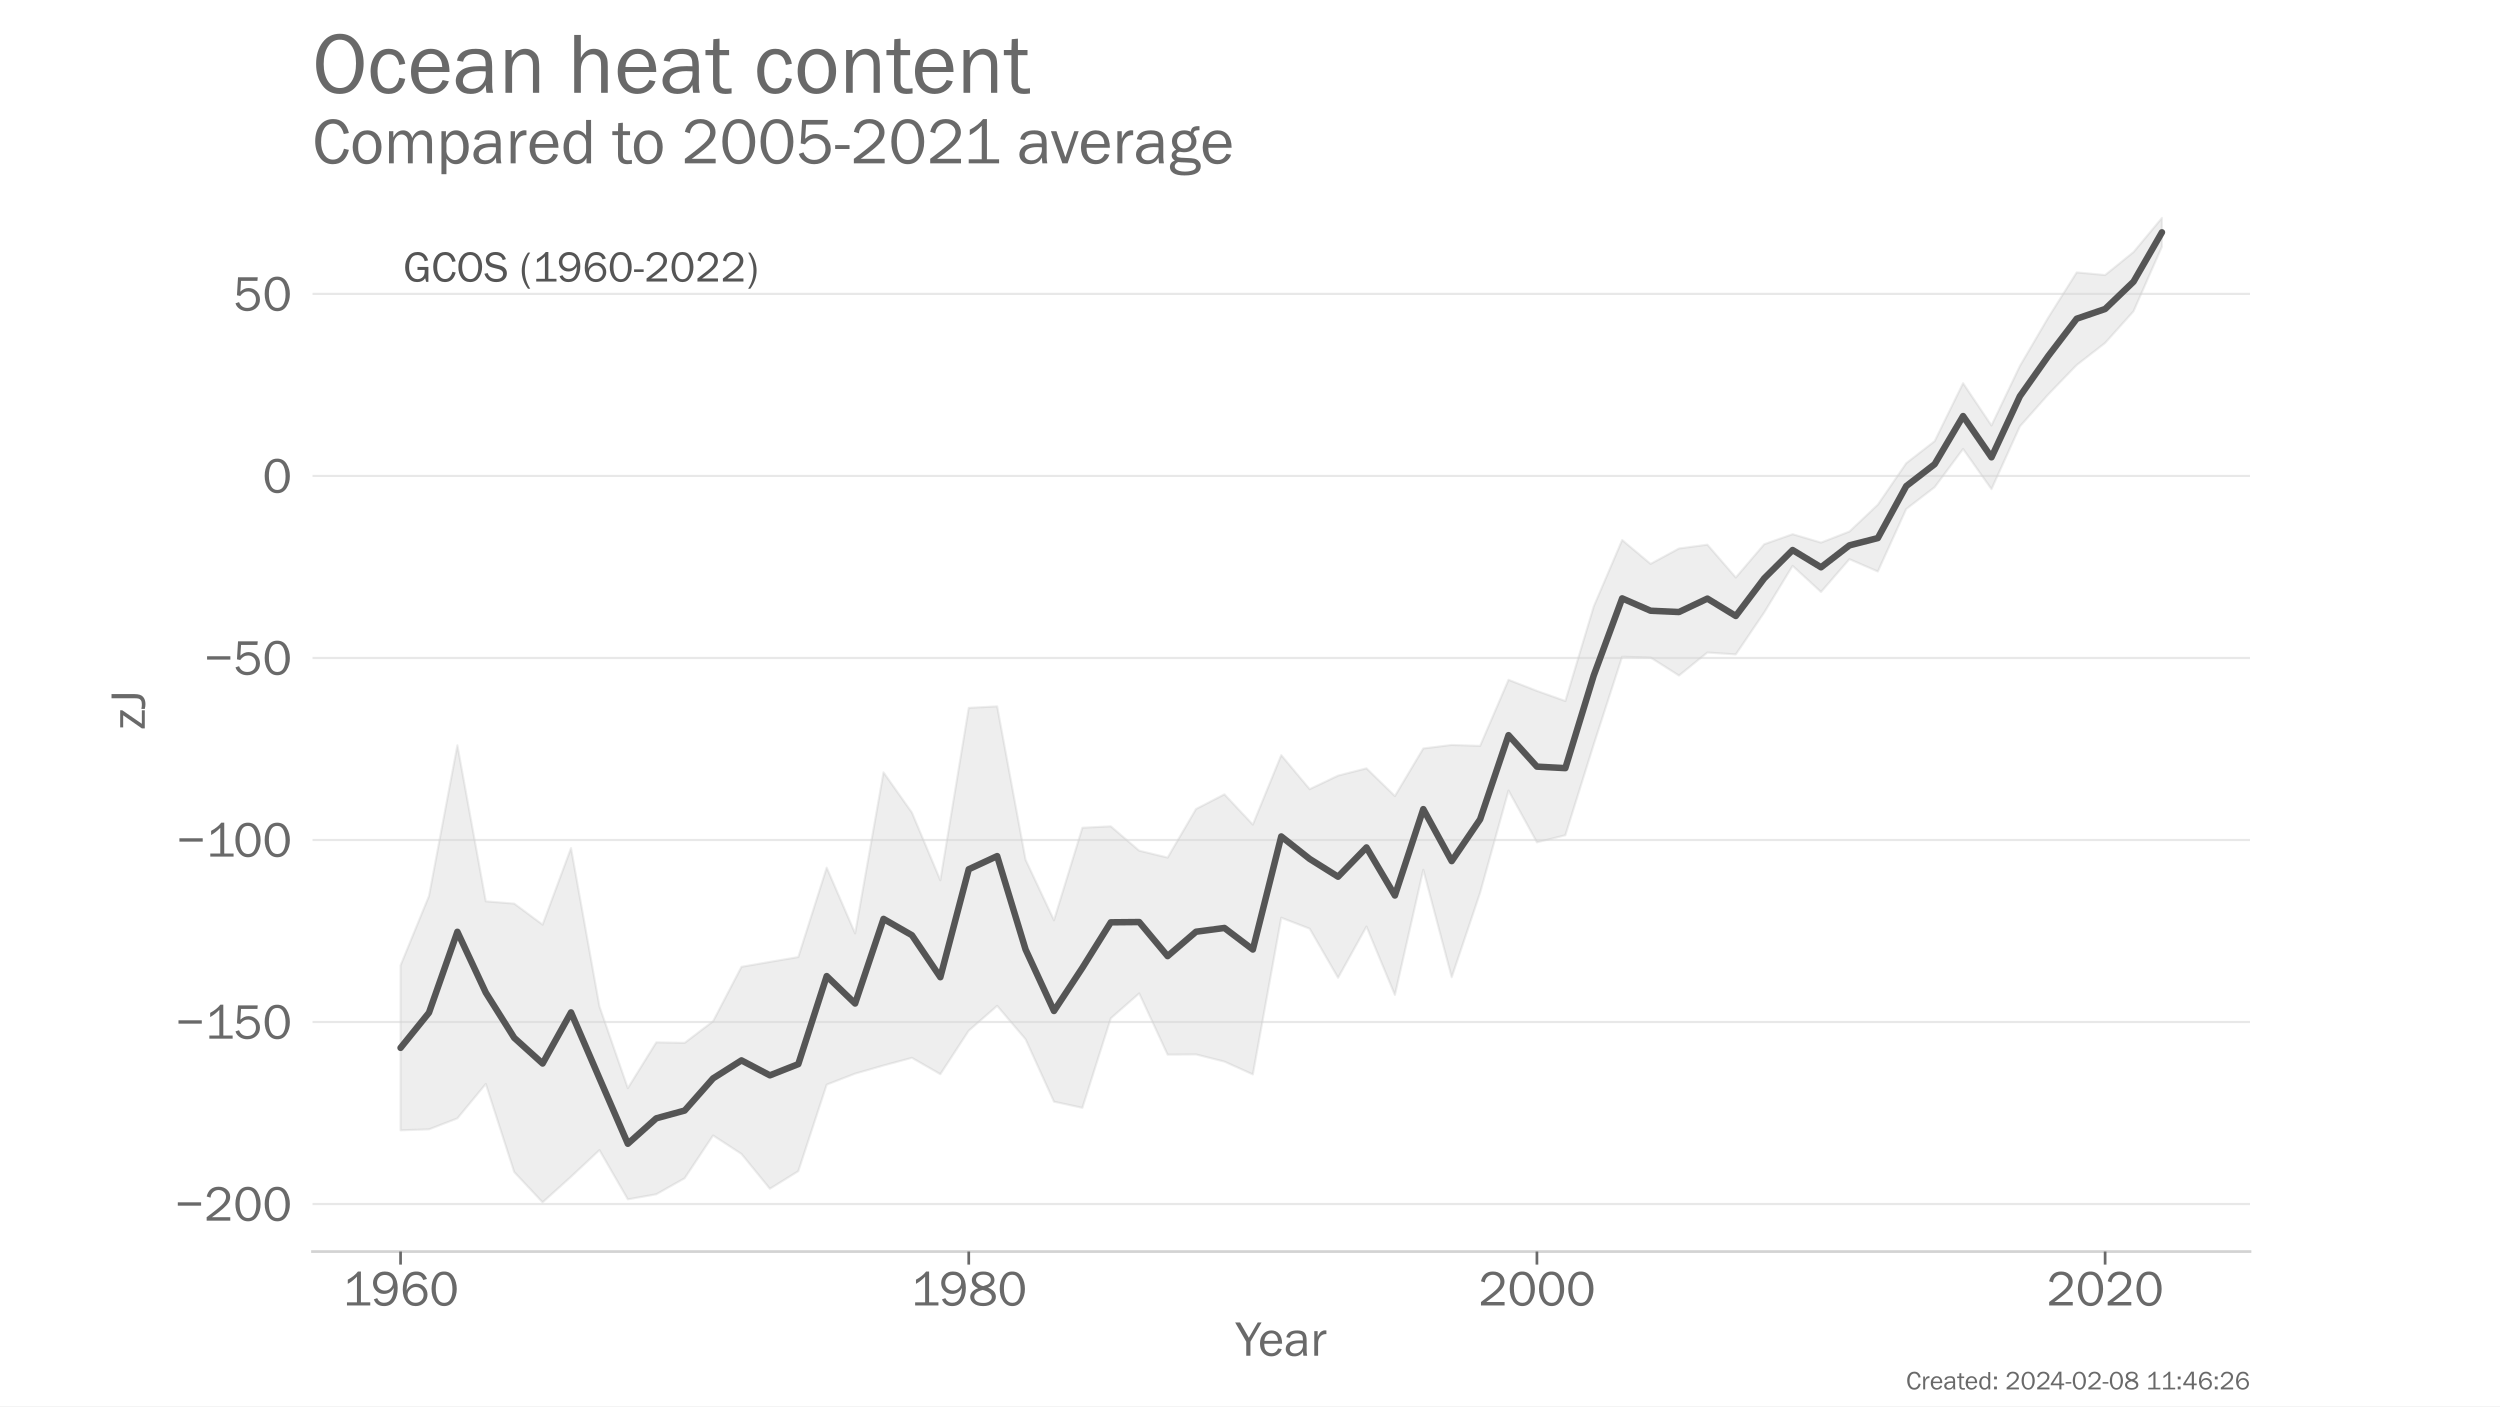
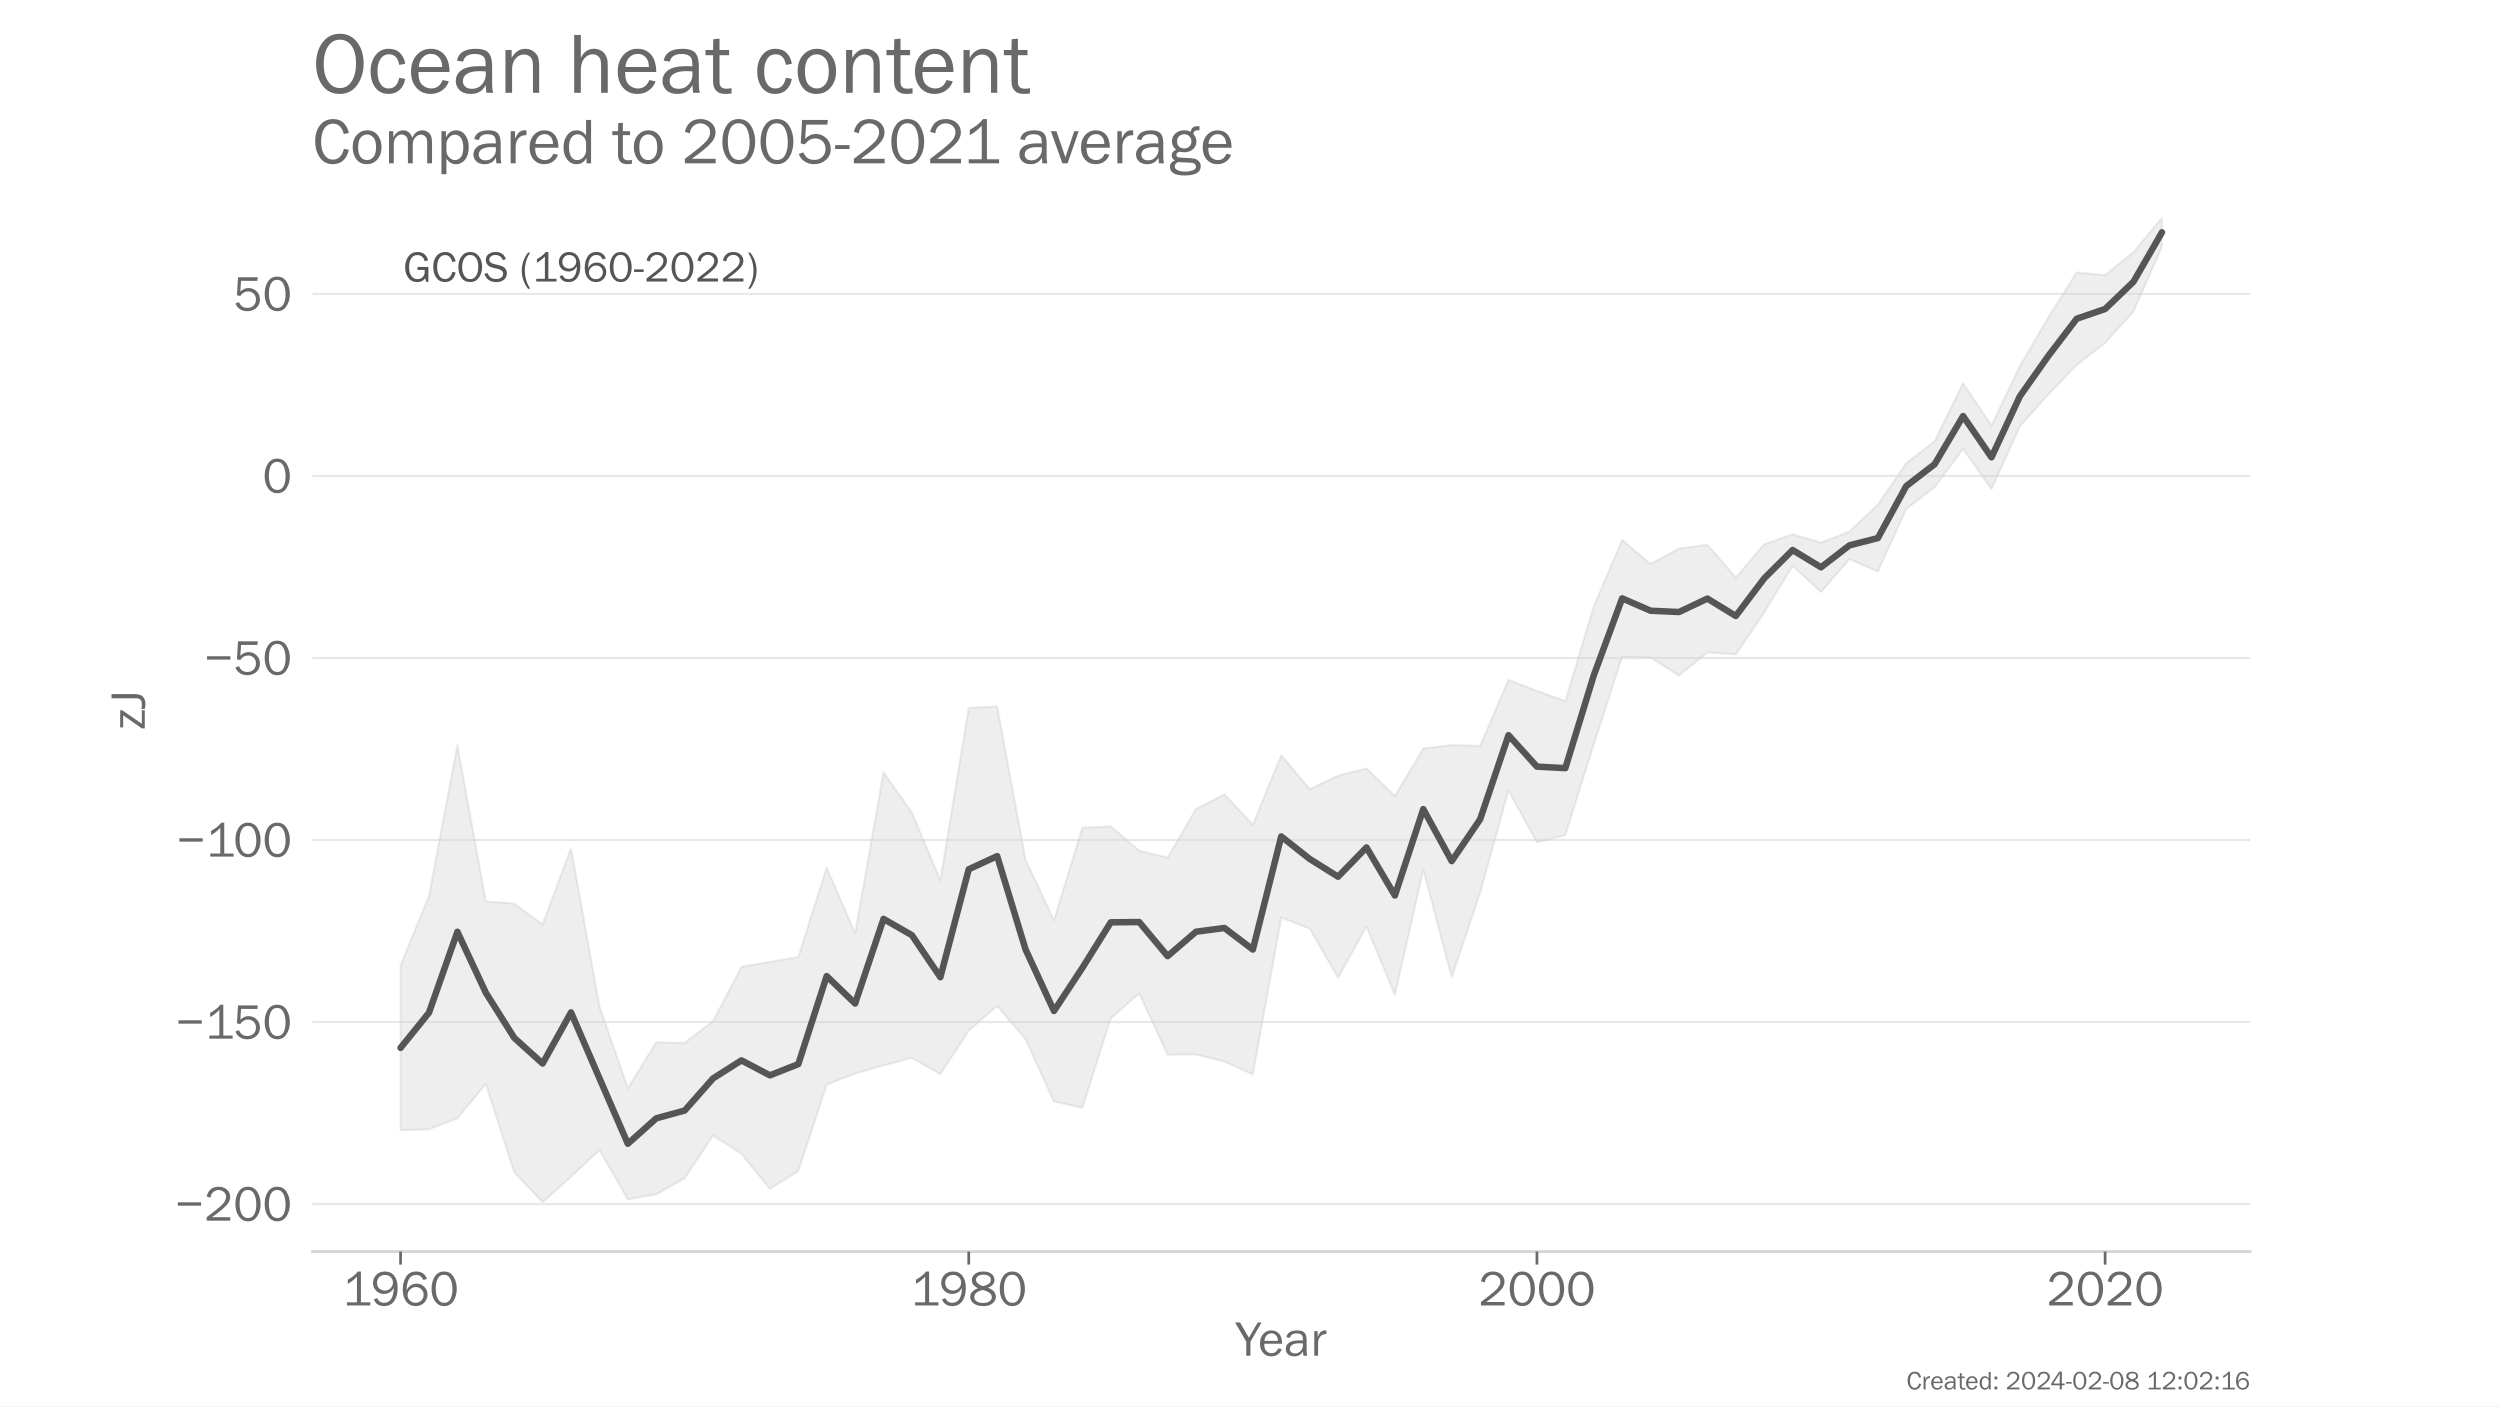
<svg xmlns="http://www.w3.org/2000/svg" xmlns:xlink="http://www.w3.org/1999/xlink" height="648pt" version="1.1" viewBox="0 0 1152 648" width="1152pt">
  <defs>
    <style type="text/css">*{stroke-linecap:butt;stroke-linejoin:round;}</style>
  </defs>
  <g id="figure_1">
    <g id="patch_1">
      <path d="M 0 648  L 1152 648  L 1152 0  L 0 0  z " style="fill:#ffffff;" />
    </g>
    <g id="axes_1">
      <g id="patch_2">
        <path d="M 144 576.72  L 1036.8 576.72  L 1036.8 77.76  L 144 77.76  z " style="fill:none;" />
      </g>
      <g id="PolyCollection_1">
        <defs>
-           <path d="M 184.582 -127.146  L 184.582 -203.164  L 197.673 -235.115  L 210.764 -304.584  L 223.855 -232.659  L 236.945 -231.616  L 250.036 -221.919  L 263.127 -257.196  L 276.218 -184.284  L 289.309 -146.578  L 302.4 -167.673  L 315.491 -167.454  L 328.582 -177.403  L 341.673 -202.486  L 354.764 -204.754  L 367.855 -206.977  L 380.945 -248.193  L 394.036 -217.892  L 407.127 -292.103  L 420.218 -273.543  L 433.309 -242.397  L 446.4 -321.809  L 459.491 -322.504  L 472.582 -251.836  L 485.673 -223.947  L 498.764 -266.567  L 511.855 -267.221  L 524.945 -255.997  L 538.036 -252.813  L 551.127 -275.206  L 564.218 -281.972  L 577.309 -268.013  L 590.4 -300.022  L 603.491 -284.353  L 616.582 -290.592  L 629.673 -293.95  L 642.764 -281.178  L 655.855 -303.105  L 668.945 -304.722  L 682.036 -304.284  L 695.127 -334.742  L 708.218 -329.631  L 721.309 -324.965  L 734.4 -368.546  L 747.491 -399.153  L 760.582 -388.157  L 773.673 -395.259  L 786.764 -397.01  L 799.855 -381.881  L 812.945 -397.214  L 826.036 -401.843  L 839.127 -397.966  L 852.218 -403.065  L 865.309 -415.454  L 878.4 -434.565  L 891.491 -444.719  L 904.582 -471.432  L 917.673 -451.942  L 930.764 -479.353  L 943.855 -501.696  L 956.945 -522.473  L 970.036 -521.259  L 983.127 -531.841  L 996.218 -547.56  L 996.218 -534.317  L 996.218 -534.317  L 983.127 -504.548  L 970.036 -489.965  L 956.945 -479.801  L 943.855 -466.254  L 930.764 -451.497  L 917.673 -422.596  L 904.582 -441.112  L 891.491 -423.505  L 878.4 -413.46  L 865.309 -384.654  L 852.218 -390.327  L 839.127 -375.213  L 826.036 -387.235  L 812.945 -365.757  L 799.855 -346.443  L 786.764 -347.32  L 773.673 -336.701  L 760.582 -344.989  L 747.491 -345.381  L 734.4 -304.984  L 721.309 -263.122  L 708.218 -259.849  L 695.127 -283.713  L 682.036 -236.615  L 668.945 -197.688  L 655.855 -247.193  L 642.764 -189.528  L 629.673 -221.04  L 616.582 -197.434  L 603.491 -220.074  L 590.4 -225.107  L 577.309 -152.91  L 564.218 -158.808  L 551.127 -162.11  L 538.036 -162.02  L 524.945 -190.244  L 511.855 -178.767  L 498.764 -137.514  L 485.673 -140.344  L 472.582 -169.114  L 459.491 -184.498  L 446.4 -173.078  L 433.309 -153.01  L 420.218 -160.557  L 407.127 -157.036  L 394.036 -153.277  L 380.945 -148.208  L 367.855 -108.326  L 354.764 -100.221  L 341.673 -116.264  L 328.582 -124.778  L 315.491 -105.064  L 302.4 -97.674  L 289.309 -95.348  L 276.218 -118.021  L 263.127 -105.763  L 250.036 -93.96  L 236.945 -107.921  L 223.855 -148.514  L 210.764 -132.662  L 197.673 -127.601  L 184.582 -127.146  z " id="m933986e7b5" style="stroke:#555555;stroke-opacity:0.1;" />
+           <path d="M 184.582 -127.146  L 184.582 -203.164  L 197.673 -235.115  L 210.764 -304.584  L 223.855 -232.659  L 236.945 -231.616  L 250.036 -221.919  L 263.127 -257.196  L 276.218 -184.284  L 289.309 -146.578  L 302.4 -167.673  L 315.491 -167.454  L 328.582 -177.403  L 341.673 -202.486  L 354.764 -204.754  L 367.855 -206.977  L 380.945 -248.193  L 394.036 -217.892  L 407.127 -292.103  L 420.218 -273.543  L 433.309 -242.397  L 446.4 -321.809  L 459.491 -322.504  L 472.582 -251.836  L 485.673 -223.947  L 498.764 -266.567  L 511.855 -267.221  L 524.945 -255.997  L 538.036 -252.813  L 551.127 -275.206  L 564.218 -281.972  L 577.309 -268.013  L 590.4 -300.022  L 603.491 -284.353  L 616.582 -290.592  L 629.673 -293.95  L 642.764 -281.178  L 655.855 -303.105  L 668.945 -304.722  L 682.036 -304.284  L 695.127 -334.742  L 708.218 -329.631  L 721.309 -324.965  L 734.4 -368.546  L 747.491 -399.153  L 760.582 -388.157  L 773.673 -395.259  L 786.764 -397.01  L 799.855 -381.881  L 812.945 -397.214  L 826.036 -401.843  L 839.127 -397.966  L 852.218 -403.065  L 865.309 -415.454  L 878.4 -434.565  L 891.491 -444.719  L 904.582 -471.432  L 917.673 -451.942  L 930.764 -479.353  L 943.855 -501.696  L 956.945 -522.473  L 970.036 -521.259  L 983.127 -531.841  L 996.218 -547.56  L 996.218 -534.317  L 996.218 -534.317  L 983.127 -504.548  L 970.036 -489.965  L 956.945 -479.801  L 943.855 -466.254  L 930.764 -451.497  L 917.673 -422.596  L 904.582 -441.112  L 891.491 -423.505  L 878.4 -413.46  L 865.309 -384.654  L 852.218 -390.327  L 839.127 -375.213  L 826.036 -387.235  L 812.945 -365.757  L 799.855 -346.443  L 786.764 -347.32  L 773.673 -336.701  L 760.582 -344.989  L 747.491 -345.381  L 734.4 -304.984  L 721.309 -263.122  L 708.218 -259.849  L 695.127 -283.713  L 682.036 -236.615  L 668.945 -197.688  L 655.855 -247.193  L 642.764 -189.528  L 629.673 -221.04  L 616.582 -197.434  L 603.491 -220.074  L 590.4 -225.107  L 577.309 -152.91  L 564.218 -158.808  L 551.127 -162.11  L 538.036 -162.02  L 524.945 -190.244  L 511.855 -178.767  L 498.764 -137.514  L 485.673 -140.344  L 472.582 -169.114  L 459.491 -184.498  L 446.4 -173.078  L 433.309 -153.01  L 420.218 -160.557  L 407.127 -157.036  L 394.036 -153.277  L 380.945 -148.208  L 367.855 -108.326  L 354.764 -100.221  L 341.673 -116.264  L 328.582 -124.778  L 315.491 -105.064  L 302.4 -97.674  L 289.309 -95.348  L 276.218 -118.021  L 263.127 -105.763  L 250.036 -93.96  L 236.945 -107.921  L 223.855 -148.514  L 210.764 -132.662  L 197.673 -127.601  L 184.582 -127.146  z " id="m8d4fe3644e" style="stroke:#555555;stroke-opacity:0.1;" />
        </defs>
-         <g clip-path="url(#pb0a793379b)">
-           <use style="fill:#555555;fill-opacity:0.1;stroke:#555555;stroke-opacity:0.1;" x="0" xlink:href="#m933986e7b5" y="648" />
+         <g clip-path="url(#p4238b052f8)">
+           <use style="fill:#555555;fill-opacity:0.1;stroke:#555555;stroke-opacity:0.1;" x="0" xlink:href="#m8d4fe3644e" y="648" />
        </g>
      </g>
      <g id="patch_3">
        <path d="M 144 576.72  L 1036.8 576.72  " style="fill:none;stroke:#d3d3d3;stroke-linecap:square;stroke-linejoin:miter;stroke-width:1.25;" />
      </g>
      <g id="matplotlib.axis_1">
        <g id="xtick_1">
          <g id="line2d_1">
            <defs>
-               <path d="M 0 0  L 0 6  " id="mb7d2922349" style="stroke:#696969;stroke-width:1.25;" />
+               <path d="M 0 0  L 0 6  " id="m3300040ac2" style="stroke:#696969;stroke-width:1.25;" />
            </defs>
            <g>
-               <use style="fill:#696969;stroke:#696969;stroke-width:1.25;" x="184.582" xlink:href="#mb7d2922349" y="576.72" />
+               <use style="fill:#696969;stroke:#696969;stroke-width:1.25;" x="184.582" xlink:href="#m3300040ac2" y="576.72" />
            </g>
          </g>
          <g id="text_1">
            <g style="fill:#696969;" transform="translate(157.7653 601.5509)scale(0.23 -0.23)">
              <defs>
                <path d="M 55.859 6.203  L 55.859 0  L 9.188 0  L 9.188 6.203  L 29.203 6.203  L 29.203 57.672  Q 20.359 48.438 10.844 43.266  L 10.844 51.656  Q 23.969 58.547 31.203 68.016  L 37.156 68.016  L 37.156 6.203  z " id="FranklinGothic-Book-49" />
                <path d="M 5.719 12.156  L 12.406 14.594  Q 16.547 5.375 26.375 5.375  Q 35.891 5.375 40.703 13.375  Q 45.516 21.391 45.656 35.109  Q 39.109 23.094 25.984 23.094  Q 16.703 23.094 10.406 29.422  Q 4.109 35.75 4.109 45.062  Q 4.109 54.547 10.719 61.281  Q 17.328 68.016 27.594 68.016  Q 40.141 68.016 46.828 59.203  Q 53.516 50.391 53.516 34.969  Q 53.516 18.75 46.438 8.719  Q 39.359 -1.312 26.266 -1.312  Q 10.984 -1.312 5.719 12.156  z M 27.828 29.781  Q 34.719 29.781 39.375 34.594  Q 44.047 39.406 44.047 45.844  Q 44.047 52.094 39.625 56.578  Q 35.203 61.078 27.984 61.078  Q 20.656 61.078 16.406 56.469  Q 12.156 51.859 12.156 45.219  Q 12.156 38.094 16.859 33.938  Q 21.578 29.781 27.828 29.781  z " id="FranklinGothic-Book-57" />
                <path d="M 53.562 53.031  L 46.047 50.984  Q 42.188 61.141 31.984 61.141  Q 13.234 61.141 12.797 30.125  Q 15.766 37.016 21.234 40.328  Q 26.703 43.656 32.812 43.656  Q 42.094 43.656 48.359 37.188  Q 54.641 30.719 54.641 21.688  Q 54.641 12.312 47.969 5.5  Q 41.312 -1.312 30.906 -1.312  Q 19.094 -1.312 12.078 7.594  Q 5.078 16.5 5.078 31.844  Q 5.078 46.828 11.688 57.422  Q 18.312 68.016 32.172 68.016  Q 48.141 68.016 53.562 53.031  z M 30.766 5.375  Q 37.844 5.375 42.359 10.031  Q 46.875 14.703 46.875 21.234  Q 46.875 27.688 42.453 32.297  Q 38.031 36.922 31.5 36.922  Q 24.75 36.922 19.719 32.078  Q 14.703 27.25 14.703 20.75  Q 14.703 14.75 19.188 10.062  Q 23.688 5.375 30.766 5.375  z " id="FranklinGothic-Book-54" />
                <path d="M 29.391 -1.312  Q 17.875 -1.312 10.984 8.672  Q 4.109 18.656 4.109 33.453  Q 4.109 48 10.641 58  Q 17.188 68.016 29.156 68.016  Q 41.656 68.016 48.125 57.562  Q 54.594 47.125 54.594 33.062  Q 54.594 19.281 47.953 8.984  Q 41.312 -1.312 29.391 -1.312  z M 29.438 5.219  Q 37.891 5.219 41.938 12.859  Q 46 20.516 46 32.078  Q 46 44.734 41.844 53.125  Q 37.703 61.531 29.047 61.531  Q 20.703 61.531 16.625 53.859  Q 12.547 46.188 12.547 33.688  Q 12.547 20.703 16.844 12.953  Q 21.141 5.219 29.438 5.219  z " id="FranklinGothic-Book-48" />
              </defs>
              <use xlink:href="#FranklinGothic-Book-49" />
              <use x="57.268" xlink:href="#FranklinGothic-Book-57" />
              <use x="115.91" xlink:href="#FranklinGothic-Book-54" />
              <use x="174.553" xlink:href="#FranklinGothic-Book-48" />
            </g>
          </g>
        </g>
        <g id="xtick_2">
          <g id="line2d_2">
            <g>
-               <use style="fill:#696969;stroke:#696969;stroke-width:1.25;" x="446.4" xlink:href="#mb7d2922349" y="576.72" />
+               <use style="fill:#696969;stroke:#696969;stroke-width:1.25;" x="446.4" xlink:href="#m3300040ac2" y="576.72" />
            </g>
          </g>
          <g id="text_2">
            <g style="fill:#696969;" transform="translate(419.5834 601.5509)scale(0.23 -0.23)">
              <defs>
                <path d="M 19.484 34.578  Q 6.844 40.094 6.844 50.594  Q 6.844 58.203 13.141 63.109  Q 19.438 68.016 29.828 68.016  Q 40.094 68.016 46.141 63.297  Q 52.203 58.594 52.203 50.984  Q 52.203 40.375 39.266 35.797  Q 49.703 30.953 52.359 26.453  Q 55.031 21.969 55.031 17.484  Q 55.031 9.469 48.219 4.078  Q 41.406 -1.312 29.734 -1.312  Q 17.281 -1.312 10.438 4.172  Q 3.609 9.672 3.609 17.234  Q 3.609 28.516 19.484 34.578  z M 29.594 38.719  Q 37.984 40.969 41.453 43.891  Q 44.922 46.828 44.922 51.219  Q 44.922 56.344 40.797 59  Q 36.672 61.672 29.938 61.672  Q 23.484 61.672 19.375 58.859  Q 15.281 56.062 15.281 51.312  Q 15.281 46.625 19.844 43.203  Q 24.422 39.797 29.594 38.719  z M 28.656 31.062  Q 11.766 27.047 11.766 16.938  Q 11.766 11.672 16.375 8.328  Q 21 4.984 29.984 4.984  Q 37.594 4.984 42.234 8.25  Q 46.875 11.531 46.875 16.609  Q 46.875 26.312 28.656 31.062  z " id="FranklinGothic-Book-56" />
              </defs>
              <use xlink:href="#FranklinGothic-Book-49" />
              <use x="57.268" xlink:href="#FranklinGothic-Book-57" />
              <use x="115.91" xlink:href="#FranklinGothic-Book-56" />
              <use x="174.553" xlink:href="#FranklinGothic-Book-48" />
            </g>
          </g>
        </g>
        <g id="xtick_3">
          <g id="line2d_3">
            <g>
-               <use style="fill:#696969;stroke:#696969;stroke-width:1.25;" x="708.218" xlink:href="#mb7d2922349" y="576.72" />
+               <use style="fill:#696969;stroke:#696969;stroke-width:1.25;" x="708.218" xlink:href="#m3300040ac2" y="576.72" />
            </g>
          </g>
          <g id="text_3">
            <g style="fill:#696969;" transform="translate(681.2435 601.5509)scale(0.23 -0.23)">
              <defs>
                <path d="M 52.484 6.938  L 52.484 0  L 5.172 0  L 5.172 6.938  Q 33.203 27.938 38.594 34.594  Q 44 41.266 44 47.797  Q 44 53.906 39.453 57.656  Q 34.906 61.422 29 61.422  Q 22.906 61.422 18.219 57.297  Q 13.531 53.172 12.938 46.094  L 5.172 48.438  Q 10.062 68.016 29.109 68.016  Q 39.406 68.016 45.844 62.156  Q 52.297 56.297 52.297 47.859  Q 52.297 42.047 49.234 36.672  Q 46.188 31.297 37.688 23.828  Q 29.203 16.359 15.719 6.938  z " id="FranklinGothic-Book-50" />
              </defs>
              <use xlink:href="#FranklinGothic-Book-50" />
              <use x="58.643" xlink:href="#FranklinGothic-Book-48" />
              <use x="117.285" xlink:href="#FranklinGothic-Book-48" />
              <use x="175.928" xlink:href="#FranklinGothic-Book-48" />
            </g>
          </g>
        </g>
        <g id="xtick_4">
          <g id="line2d_4">
            <g>
-               <use style="fill:#696969;stroke:#696969;stroke-width:1.25;" x="970.036" xlink:href="#mb7d2922349" y="576.72" />
+               <use style="fill:#696969;stroke:#696969;stroke-width:1.25;" x="970.036" xlink:href="#m3300040ac2" y="576.72" />
            </g>
          </g>
          <g id="text_4">
            <g style="fill:#696969;" transform="translate(943.0617 601.5509)scale(0.23 -0.23)">
              <use xlink:href="#FranklinGothic-Book-50" />
              <use x="58.643" xlink:href="#FranklinGothic-Book-48" />
              <use x="117.285" xlink:href="#FranklinGothic-Book-50" />
              <use x="175.928" xlink:href="#FranklinGothic-Book-48" />
            </g>
          </g>
        </g>
        <g id="text_5">
          <g style="fill:#696969;" transform="translate(569.3658 624.7128)scale(0.23 -0.23)">
            <defs>
              <path d="M 52 66.656  L 29.688 28.031  L 29.688 0  L 21.344 0  L 21.344 28.031  L -0.984 66.656  L 8.844 66.656  L 26.562 35.984  L 44.391 66.656  z " id="FranklinGothic-Book-89" />
              <path d="M 40.234 14.703  L 47.359 13.234  Q 45.406 6.938 39.734 2.812  Q 34.078 -1.312 26.422 -1.312  Q 16.312 -1.312 10.062 5.781  Q 3.812 12.891 3.812 24.422  Q 3.812 36.188 10.297 43.438  Q 16.797 50.688 26.609 50.688  Q 36.281 50.688 42.156 44  Q 48.047 37.312 48.188 23.969  L 12.359 23.969  Q 12.359 12.797 17.047 8.891  Q 21.734 4.984 26.953 4.984  Q 36.375 4.984 40.234 14.703  z M 39.797 29.688  Q 39.703 33.844 38.422 37.062  Q 37.156 40.281 34.125 42.547  Q 31.109 44.828 26.859 44.828  Q 21.141 44.828 17.156 40.719  Q 13.188 36.625 12.703 29.688  z " id="FranklinGothic-Book-101" />
              <path d="M 46.297 0  L 38.672 0  Q 38.234 2.344 37.797 8.891  Q 32.719 -1.312 20.516 -1.312  Q 12.203 -1.312 7.766 3.078  Q 3.328 7.469 3.328 13.625  Q 3.328 21.094 9.672 25.906  Q 16.016 30.719 31.25 30.719  Q 33.297 30.719 37.797 30.516  Q 37.797 36.375 36.891 38.984  Q 35.984 41.609 33.047 43.172  Q 30.125 44.734 25.344 44.734  Q 13.672 44.734 11.766 35.844  L 4.688 37.062  Q 7.281 50.688 26.469 50.688  Q 36.672 50.688 40.938 46.172  Q 45.219 41.656 45.219 30.516  L 45.219 9.578  Q 45.219 4.344 46.297 0  z M 37.797 24.656  Q 33.109 24.953 30.672 24.953  Q 21.578 24.953 16.547 21.969  Q 11.531 19 11.531 13.281  Q 11.531 9.672 14.234 7.125  Q 16.938 4.594 22.078 4.594  Q 29 4.594 33.469 9.625  Q 37.938 14.656 37.938 21.438  Q 37.938 22.797 37.797 24.656  z " id="FranklinGothic-Book-97" />
              <path d="M 15.328 0  L 7.672 0  L 7.672 49.312  L 14.406 49.312  L 14.406 37.797  Q 17.969 45.953 21.547 48.359  Q 25.141 50.781 28.906 50.781  Q 30.078 50.781 31.938 50.594  L 31.938 43.266  L 30.375 43.266  Q 24.031 43.266 19.828 38.531  Q 15.625 33.797 15.328 26.078  z " id="FranklinGothic-Book-114" />
            </defs>
            <use xlink:href="#FranklinGothic-Book-89" />
            <use x="45.025" xlink:href="#FranklinGothic-Book-101" />
            <use x="97.076" xlink:href="#FranklinGothic-Book-97" />
            <use x="149.957" xlink:href="#FranklinGothic-Book-114" />
          </g>
        </g>
      </g>
      <g id="matplotlib.axis_2">
        <g id="ytick_1">
          <g id="line2d_5">
-             <path clip-path="url(#pb0a793379b)" d="M 144 554.818  L 1036.8 554.818  " style="fill:none;stroke:#d3d3d3;stroke-linecap:round;stroke-opacity:0.5;" />
+             <path clip-path="url(#p4238b052f8)" d="M 144 554.818  L 1036.8 554.818  " style="fill:none;stroke:#d3d3d3;stroke-linecap:round;stroke-opacity:0.5;" />
          </g>
          <g id="text_6">
            <g style="fill:#696969;" transform="translate(80.55062 562.4836)scale(0.23 -0.23)">
              <defs>
                <path d="M 6 36.766  L 52.688 36.766  L 52.688 30.031  L 6 30.031  z " id="FranklinGothic-Book-8722" />
              </defs>
              <use xlink:href="#FranklinGothic-Book-8722" />
              <use x="58.643" xlink:href="#FranklinGothic-Book-50" />
              <use x="117.285" xlink:href="#FranklinGothic-Book-48" />
              <use x="175.928" xlink:href="#FranklinGothic-Book-48" />
            </g>
          </g>
        </g>
        <g id="ytick_2">
          <g id="line2d_6">
-             <path clip-path="url(#pb0a793379b)" d="M 144 470.942  L 1036.8 470.942  " style="fill:none;stroke:#d3d3d3;stroke-linecap:round;stroke-opacity:0.5;" />
+             <path clip-path="url(#p4238b052f8)" d="M 144 470.942  L 1036.8 470.942  " style="fill:none;stroke:#d3d3d3;stroke-linecap:round;stroke-opacity:0.5;" />
          </g>
          <g id="text_7">
            <g style="fill:#696969;" transform="translate(80.86687 478.6073)scale(0.23 -0.23)">
              <defs>
                <path d="M 48.875 66.656  L 48.188 59.469  L 15.438 59.469  L 14.016 37.844  Q 21.438 45.125 30.328 45.125  Q 39.703 45.125 46.516 38.625  Q 53.328 32.125 53.328 22.016  Q 53.328 11.766 45.922 5.219  Q 38.531 -1.312 27.828 -1.312  Q 19.438 -1.312 12.891 3.078  Q 6.344 7.469 4.297 14.453  L 11.422 16.891  Q 15.828 5.281 27.938 5.281  Q 35.891 5.281 40.578 9.984  Q 45.266 14.703 45.266 22.016  Q 45.266 29.688 40.625 33.984  Q 35.984 38.281 29.5 38.281  Q 20.016 38.281 13.812 29.203  L 7.234 30.609  L 9.375 66.656  z " id="FranklinGothic-Book-53" />
              </defs>
              <use xlink:href="#FranklinGothic-Book-8722" />
              <use x="58.643" xlink:href="#FranklinGothic-Book-49" />
              <use x="115.91" xlink:href="#FranklinGothic-Book-53" />
              <use x="174.553" xlink:href="#FranklinGothic-Book-48" />
            </g>
          </g>
        </g>
        <g id="ytick_3">
          <g id="line2d_7">
-             <path clip-path="url(#pb0a793379b)" d="M 144 387.066  L 1036.8 387.066  " style="fill:none;stroke:#d3d3d3;stroke-linecap:round;stroke-opacity:0.5;" />
+             <path clip-path="url(#p4238b052f8)" d="M 144 387.066  L 1036.8 387.066  " style="fill:none;stroke:#d3d3d3;stroke-linecap:round;stroke-opacity:0.5;" />
          </g>
          <g id="text_8">
            <g style="fill:#696969;" transform="translate(81.29812 394.731)scale(0.23 -0.23)">
              <use xlink:href="#FranklinGothic-Book-8722" />
              <use x="58.643" xlink:href="#FranklinGothic-Book-49" />
              <use x="114.035" xlink:href="#FranklinGothic-Book-48" />
              <use x="172.678" xlink:href="#FranklinGothic-Book-48" />
            </g>
          </g>
        </g>
        <g id="ytick_4">
          <g id="line2d_8">
-             <path clip-path="url(#pb0a793379b)" d="M 144 303.189  L 1036.8 303.189  " style="fill:none;stroke:#d3d3d3;stroke-linecap:round;stroke-opacity:0.5;" />
+             <path clip-path="url(#p4238b052f8)" d="M 144 303.189  L 1036.8 303.189  " style="fill:none;stroke:#d3d3d3;stroke-linecap:round;stroke-opacity:0.5;" />
          </g>
          <g id="text_9">
            <g style="fill:#696969;" transform="translate(94.03797 310.8547)scale(0.23 -0.23)">
              <use xlink:href="#FranklinGothic-Book-8722" />
              <use x="58.643" xlink:href="#FranklinGothic-Book-53" />
              <use x="117.285" xlink:href="#FranklinGothic-Book-48" />
            </g>
          </g>
        </g>
        <g id="ytick_5">
          <g id="line2d_9">
-             <path clip-path="url(#pb0a793379b)" d="M 144 219.313  L 1036.8 219.313  " style="fill:none;stroke:#d3d3d3;stroke-linecap:round;stroke-opacity:0.5;" />
+             <path clip-path="url(#p4238b052f8)" d="M 144 219.313  L 1036.8 219.313  " style="fill:none;stroke:#d3d3d3;stroke-linecap:round;stroke-opacity:0.5;" />
          </g>
          <g id="text_10">
            <g style="fill:#696969;" transform="translate(121.0127 226.9783)scale(0.23 -0.23)">
              <use xlink:href="#FranklinGothic-Book-48" />
            </g>
          </g>
        </g>
        <g id="ytick_6">
          <g id="line2d_10">
-             <path clip-path="url(#pb0a793379b)" d="M 144 135.437  L 1036.8 135.437  " style="fill:none;stroke:#d3d3d3;stroke-linecap:round;stroke-opacity:0.5;" />
+             <path clip-path="url(#p4238b052f8)" d="M 144 135.437  L 1036.8 135.437  " style="fill:none;stroke:#d3d3d3;stroke-linecap:round;stroke-opacity:0.5;" />
          </g>
          <g id="text_11">
            <g style="fill:#696969;" transform="translate(107.5253 143.102)scale(0.23 -0.23)">
              <use xlink:href="#FranklinGothic-Book-53" />
              <use x="58.643" xlink:href="#FranklinGothic-Book-48" />
            </g>
          </g>
        </g>
        <g id="text_12">
          <g style="fill:#696969;" transform="translate(66.71969 336.4041)rotate(-90)scale(0.23 -0.23)">
            <defs>
              <path d="M 39.656 5.906  L 39.656 0  L 3.328 0  L 3.328 5.906  L 29.547 43.312  L 5.328 43.312  L 5.328 49.312  L 39.656 49.312  L 39.656 45.172  L 12.5 5.906  z " id="FranklinGothic-Book-122" />
              <path d="M 29.688 66.656  L 29.688 20.359  Q 29.688 8.25 24.219 3.469  Q 18.75 -1.312 9.719 -1.312  Q 4.891 -1.312 0 0  L 0 6.844  Q 4.781 5.859 8.688 5.859  Q 14.266 5.859 16.891 7.516  Q 19.531 9.188 20.438 11.812  Q 21.344 14.453 21.344 20.359  L 21.344 66.656  z " id="FranklinGothic-Book-74" />
            </defs>
            <use xlink:href="#FranklinGothic-Book-122" />
            <use x="42.334" xlink:href="#FranklinGothic-Book-74" />
          </g>
        </g>
      </g>
      <g id="text_13">
        <g style="fill:#696969;" transform="translate(144 75.2652)scale(0.3 -0.3)">
          <defs>
            <path d="M 48.297 22.406  L 55.906 20.703  Q 50.438 -1.312 31.203 -1.312  Q 18.562 -1.312 11.359 8.891  Q 4.156 19.094 4.156 33.984  Q 4.156 49.359 11.672 58.688  Q 19.188 68.016 31.844 68.016  Q 50.594 68.016 55.906 46.578  L 48.047 45.016  Q 43.75 60.938 31.781 60.938  Q 22.953 60.938 18.094 53.531  Q 13.234 46.141 13.234 32.766  Q 13.234 20.516 18.203 13.109  Q 23.188 5.719 31.391 5.719  Q 44.141 5.719 48.297 22.406  z " id="FranklinGothic-Book-67" />
            <path d="M 25.344 -1.312  Q 15.188 -1.312 9.5 6.203  Q 3.812 13.719 3.812 24.859  Q 3.812 36.625 10.203 43.656  Q 16.609 50.688 26.125 50.688  Q 36.328 50.688 42.203 43.281  Q 48.094 35.891 48.094 24.812  Q 48.094 13.281 41.75 5.984  Q 35.406 -1.312 25.344 -1.312  z M 25.922 4.984  Q 31.781 4.984 35.734 9.812  Q 39.703 14.656 39.703 24.859  Q 39.703 35.109 35.547 39.719  Q 31.391 44.344 25.828 44.344  Q 20.125 44.344 16.156 39.672  Q 12.203 35.016 12.203 24.906  Q 12.203 14.203 16.156 9.594  Q 20.125 4.984 25.922 4.984  z " id="FranklinGothic-Book-111" />
            <path d="M 73.734 0  L 66.266 0  L 66.266 30.672  Q 66.266 35.406 65.594 37.766  Q 64.938 40.141 62.391 42.109  Q 59.859 44.094 56.688 44.094  Q 52.297 44.094 48.219 40.062  Q 44.141 36.031 44.141 27.781  L 44.141 0  L 36.719 0  L 36.719 32.469  Q 36.719 38.969 33.609 41.656  Q 30.516 44.344 27.094 44.344  Q 22.219 44.344 18.594 40.141  Q 14.984 35.938 14.984 29.5  L 14.984 0  L 7.672 0  L 7.672 49.312  L 14.266 49.312  L 14.266 39.844  Q 19.781 50.688 29.438 50.688  Q 34.766 50.688 38.469 47.219  Q 42.188 43.75 43.266 38.875  Q 48.344 50.688 58.844 50.688  Q 63.875 50.688 67.656 47.797  Q 71.438 44.922 72.578 41.188  Q 73.734 37.453 73.734 30.672  z " id="FranklinGothic-Book-109" />
            <path d="M 15.328 -16.656  L 7.672 -16.656  L 7.672 49.312  L 14.547 49.312  L 14.547 39.75  Q 19.781 50.688 30.125 50.688  Q 38.875 50.688 44.234 43.375  Q 49.609 36.078 49.609 24.906  Q 49.609 12.844 44.094 5.766  Q 38.578 -1.312 29.938 -1.312  Q 20.656 -1.312 15.328 7.516  z M 15.328 31.781  L 15.328 17.922  Q 16.062 12.312 20.062 8.641  Q 24.078 4.984 28.422 4.984  Q 33.453 4.984 37.328 9.375  Q 41.219 13.766 41.219 24.562  Q 41.219 33.891 37.703 38.938  Q 34.188 44 28.375 44  Q 23.781 44 20.141 40.422  Q 16.5 36.859 15.328 31.781  z " id="FranklinGothic-Book-112" />
            <path d="M 46.188 66.656  L 46.188 0  L 39.203 0  L 39.203 8.453  Q 34.031 -1.312 23.641 -1.312  Q 14.984 -1.312 9.422 5.938  Q 3.859 13.188 3.859 24.266  Q 3.859 35.594 9.375 43.141  Q 14.891 50.688 24.031 50.688  Q 32.906 50.688 38.531 42.578  L 38.531 66.656  z M 38.531 30.281  Q 38.531 36.766 34.562 40.672  Q 30.609 44.578 25.344 44.578  Q 19.625 44.578 15.938 39.5  Q 12.25 34.422 12.25 25.25  Q 12.25 15.328 15.641 10.156  Q 19.047 4.984 24.953 4.984  Q 30.328 4.984 34.422 9.469  Q 38.531 13.969 38.531 20.016  z " id="FranklinGothic-Book-100" />
            <path id="FranklinGothic-Book-32" />
            <path d="M 30.031 5.281  L 30.031 -0.781  Q 25.984 -1.312 23 -1.312  Q 8.688 -1.312 8.688 13.625  L 8.688 43.312  L -0.047 43.312  L -0.047 49.312  L 8.688 49.312  L 9.031 61.719  L 16.156 62.406  L 16.156 49.312  L 27.203 49.312  L 27.203 43.312  L 16.156 43.312  L 16.156 12.359  Q 16.156 4.734 24.078 4.734  Q 26.703 4.734 30.031 5.281  z " id="FranklinGothic-Book-116" />
            <path d="M 23.531 27.984  L 23.531 22.016  L 1.469 22.016  L 1.469 27.984  z " id="FranklinGothic-Book-45" />
            <path d="M 43.797 49.312  L 26.766 0  L 18.797 0  L 1.172 49.312  L 9.672 49.312  L 23.391 9.234  L 36.969 49.312  z " id="FranklinGothic-Book-118" />
            <path d="M 47.953 57.031  L 47.953 50.922  Q 42.672 50.922 40.891 49.703  Q 39.109 48.484 38.531 45.312  Q 43.266 39.844 43.266 33.406  Q 43.266 26.656 38.109 21.828  Q 32.953 17 24.266 17  Q 22.312 17 20.906 17.281  Q 18.219 17.828 17.531 17.828  Q 16.219 17.828 14.359 16.531  Q 12.5 15.234 12.5 13.188  Q 12.5 10.25 15.188 9.375  Q 17.875 8.5 27.828 8.25  Q 36.281 8.016 40.312 7.109  Q 44.344 6.203 47.125 3.094  Q 49.906 0 49.906 -4.5  Q 49.906 -18.609 25.094 -18.609  Q 13.328 -18.609 7.938 -15.062  Q 2.547 -11.531 2.547 -5.609  Q 2.547 1.562 10.062 4.25  Q 5.219 7.422 5.219 12.203  Q 5.219 17.922 12.062 20.953  Q 5.672 26.125 5.672 33.984  Q 5.672 41.312 11.141 46  Q 16.609 50.688 24.469 50.688  Q 30.031 50.688 34.578 48.578  Q 35.297 53.422 37.953 55.266  Q 40.625 57.125 46.047 57.125  Q 46.578 57.125 47.953 57.031  z M 24.516 22.859  Q 29.391 22.859 32.469 25.859  Q 35.547 28.859 35.547 33.641  Q 35.547 38.531 32.344 41.625  Q 29.156 44.734 24.609 44.734  Q 20.266 44.734 16.891 41.828  Q 13.531 38.922 13.531 33.547  Q 13.531 28.766 16.547 25.812  Q 19.578 22.859 24.516 22.859  z M 15.328 2  Q 9.969 -0.344 9.969 -4.781  Q 9.969 -8.547 14.375 -10.625  Q 18.797 -12.703 25.641 -12.703  Q 31.984 -12.703 37.25 -10.906  Q 42.531 -9.125 42.531 -4.891  Q 42.531 -2.594 40.969 -1.125  Q 39.406 0.344 36.688 0.734  Q 33.984 1.125 27.25 1.312  Q 19.188 1.516 15.328 2  z " id="FranklinGothic-Book-103" />
          </defs>
          <use xlink:href="#FranklinGothic-Book-67" />
          <use x="57.91" xlink:href="#FranklinGothic-Book-111" />
          <use x="109.863" xlink:href="#FranklinGothic-Book-109" />
          <use x="190.385" xlink:href="#FranklinGothic-Book-112" />
          <use x="243.803" xlink:href="#FranklinGothic-Book-97" />
          <use x="296.684" xlink:href="#FranklinGothic-Book-114" />
          <use x="329.643" xlink:href="#FranklinGothic-Book-101" />
          <use x="381.693" xlink:href="#FranklinGothic-Book-100" />
          <use x="435.551" xlink:href="#FranklinGothic-Book-32" />
          <use x="460.551" xlink:href="#FranklinGothic-Book-116" />
          <use x="489.812" xlink:href="#FranklinGothic-Book-111" />
          <use x="541.766" xlink:href="#FranklinGothic-Book-32" />
          <use x="566.766" xlink:href="#FranklinGothic-Book-50" />
          <use x="625.408" xlink:href="#FranklinGothic-Book-48" />
          <use x="684.051" xlink:href="#FranklinGothic-Book-48" />
          <use x="742.693" xlink:href="#FranklinGothic-Book-53" />
          <use x="801.336" xlink:href="#FranklinGothic-Book-45" />
          <use x="826.336" xlink:href="#FranklinGothic-Book-50" />
          <use x="884.979" xlink:href="#FranklinGothic-Book-48" />
          <use x="943.621" xlink:href="#FranklinGothic-Book-50" />
          <use x="998.764" xlink:href="#FranklinGothic-Book-49" />
          <use x="1057.406" xlink:href="#FranklinGothic-Book-32" />
          <use x="1082.406" xlink:href="#FranklinGothic-Book-97" />
          <use x="1133.037" xlink:href="#FranklinGothic-Book-118" />
          <use x="1176.557" xlink:href="#FranklinGothic-Book-101" />
          <use x="1228.607" xlink:href="#FranklinGothic-Book-114" />
          <use x="1261.566" xlink:href="#FranklinGothic-Book-97" />
          <use x="1314.447" xlink:href="#FranklinGothic-Book-103" />
          <use x="1363.568" xlink:href="#FranklinGothic-Book-101" />
        </g>
      </g>
      <g id="text_14">
        <g style="fill:#696969;" transform="translate(144 42.76)scale(0.4 -0.4)">
          <defs>
            <path d="M 31.344 -1.312  Q 18.5 -1.312 11.328 8.672  Q 4.156 18.656 4.156 33.156  Q 4.156 48.297 11.672 58.156  Q 19.188 68.016 31.594 68.016  Q 43.953 68.016 51.422 58.328  Q 58.891 48.641 58.891 33.891  Q 58.891 19.734 51.641 9.203  Q 44.391 -1.312 31.344 -1.312  z M 31.547 5.469  Q 40.281 5.469 45.203 13.422  Q 50.141 21.391 50.141 33.938  Q 50.141 46.828 45.031 54  Q 39.938 61.188 31.5 61.188  Q 22.953 61.188 17.922 53.422  Q 12.891 45.656 12.891 33.109  Q 12.891 20.844 17.969 13.156  Q 23.047 5.469 31.547 5.469  z " id="FranklinGothic-Book-79" />
            <path d="M 36.812 17.281  L 43.75 16.062  Q 42.281 7.906 37.25 3.297  Q 32.234 -1.312 24.703 -1.312  Q 14.5 -1.312 9.156 6.203  Q 3.812 13.719 3.812 24.562  Q 3.812 35.797 9.453 43.234  Q 15.094 50.688 24.812 50.688  Q 32.859 50.688 37.719 45.875  Q 42.578 41.062 43.75 33.453  L 36.812 32.125  Q 34.859 44.344 25 44.344  Q 18.656 44.344 15.234 38.938  Q 11.812 33.547 11.812 24.953  Q 11.812 15.484 15.203 10.234  Q 18.609 4.984 24.75 4.984  Q 34.281 4.984 36.812 17.281  z " id="FranklinGothic-Book-99" />
            <path d="M 46.531 0  L 39.359 0  L 39.359 31.688  Q 39.359 38.531 36.375 41.312  Q 33.406 44.094 29.156 44.094  Q 23.297 44.094 19.312 39.406  Q 15.328 34.719 15.328 27.047  L 15.328 0  L 7.672 0  L 7.672 49.312  L 14.797 49.312  L 14.797 40.234  Q 20.797 50.688 30.375 50.688  Q 35.891 50.688 39.766 47.828  Q 43.656 44.969 45.094 41.406  Q 46.531 37.844 46.531 28.516  z " id="FranklinGothic-Book-110" />
            <path d="M 46.344 0  L 38.672 0  L 38.672 29.938  Q 38.672 35.203 38.016 37.844  Q 37.359 40.484 34.891 42.406  Q 32.422 44.344 29.203 44.344  Q 23.297 44.344 19.312 39.5  Q 15.328 34.672 15.328 26.562  L 15.328 0  L 7.672 0  L 7.672 66.656  L 15.328 66.656  L 15.328 40.234  Q 20.562 50.688 30.281 50.688  Q 34.625 50.688 38.016 48.969  Q 41.406 47.266 43.203 44.484  Q 45.016 41.703 45.672 38.984  Q 46.344 36.281 46.344 29.938  z " id="FranklinGothic-Book-104" />
          </defs>
          <use xlink:href="#FranklinGothic-Book-79" />
          <use x="63.086" xlink:href="#FranklinGothic-Book-99" />
          <use x="109.668" xlink:href="#FranklinGothic-Book-101" />
          <use x="161.719" xlink:href="#FranklinGothic-Book-97" />
          <use x="214.6" xlink:href="#FranklinGothic-Book-110" />
          <use x="268.799" xlink:href="#FranklinGothic-Book-32" />
          <use x="293.799" xlink:href="#FranklinGothic-Book-104" />
          <use x="347.803" xlink:href="#FranklinGothic-Book-101" />
          <use x="399.854" xlink:href="#FranklinGothic-Book-97" />
          <use x="452.734" xlink:href="#FranklinGothic-Book-116" />
          <use x="483.496" xlink:href="#FranklinGothic-Book-32" />
          <use x="508.496" xlink:href="#FranklinGothic-Book-99" />
          <use x="555.078" xlink:href="#FranklinGothic-Book-111" />
          <use x="607.031" xlink:href="#FranklinGothic-Book-110" />
          <use x="661.23" xlink:href="#FranklinGothic-Book-116" />
          <use x="690.242" xlink:href="#FranklinGothic-Book-101" />
          <use x="742.293" xlink:href="#FranklinGothic-Book-110" />
          <use x="796.492" xlink:href="#FranklinGothic-Book-116" />
        </g>
      </g>
      <g id="legend_1">
        <g id="line2d_11" />
        <g id="text_15">
          <g style="fill:#555555;" transform="translate(185.856 129.7184)scale(0.2 -0.2)">
            <defs>
              <path d="M 57.719 33.594  L 57.719 -0.875  L 52.594 -0.875  L 50.297 7.469  Q 44.141 -1.312 31.984 -1.312  Q 18.797 -1.312 11.469 8.594  Q 4.156 18.5 4.156 32.672  Q 4.156 47.797 11.906 57.906  Q 19.672 68.016 33.016 68.016  Q 51.422 68.016 57.031 48.688  L 49.125 46.781  Q 47.406 54.203 42.719 57.562  Q 38.031 60.938 32.469 60.938  Q 22.609 60.938 17.922 52.969  Q 13.234 45.016 13.234 33.016  Q 13.234 20.062 18.484 12.766  Q 23.734 5.469 32.766 5.469  Q 39.797 5.469 44.5 10.125  Q 49.219 14.797 49.219 23  Q 49.219 24.516 49.125 26.609  L 32.625 26.609  L 32.625 33.594  z " id="FranklinGothic-Book-71" />
              <path d="M 1.031 17.719  L 8.547 19.438  Q 13.094 5.812 28.219 5.812  Q 36.141 5.812 40.141 9.156  Q 44.141 12.5 44.141 18.109  Q 44.141 22.359 41.078 24.953  Q 38.031 27.547 34.031 28.516  L 20.703 31.844  Q 15.531 33.156 12.234 35.031  Q 8.938 36.922 6.641 40.828  Q 4.344 44.734 4.344 49.75  Q 4.344 58.109 10.641 63.062  Q 16.938 68.016 26.812 68.016  Q 44.969 68.016 50.688 51.562  L 43.109 49.312  Q 41.797 55.172 36.906 58.172  Q 32.031 61.188 26.516 61.188  Q 21.047 61.188 16.766 58.297  Q 12.5 55.422 12.5 50.141  Q 12.5 42.781 23.344 40.188  L 35.797 37.203  Q 52.875 33.109 52.875 18.797  Q 52.875 10.156 46.453 4.422  Q 40.047 -1.312 28.375 -1.312  Q 7.672 -1.312 1.031 17.719  z " id="FranklinGothic-Book-83" />
              <path d="M 24.703 -16.656  L 19.578 -16.656  Q 5.219 2.203 5.219 25.094  Q 5.219 46.969 19.578 66.656  L 24.703 66.656  Q 12.359 48.25 12.359 25  Q 12.359 2.828 24.703 -16.656  z " id="FranklinGothic-Book-40" />
              <path d="M 4.641 66.656  L 9.719 66.656  Q 24.125 47.797 24.125 24.906  Q 24.125 3.031 9.719 -16.656  L 4.641 -16.656  Q 17 1.766 17 25  Q 17 47.172 4.641 66.656  z " id="FranklinGothic-Book-41" />
            </defs>
            <use xlink:href="#FranklinGothic-Book-71" />
            <use x="64.697" xlink:href="#FranklinGothic-Book-67" />
            <use x="122.607" xlink:href="#FranklinGothic-Book-79" />
            <use x="185.693" xlink:href="#FranklinGothic-Book-83" />
            <use x="242.627" xlink:href="#FranklinGothic-Book-32" />
            <use x="267.627" xlink:href="#FranklinGothic-Book-40" />
            <use x="296.973" xlink:href="#FranklinGothic-Book-49" />
            <use x="354.24" xlink:href="#FranklinGothic-Book-57" />
            <use x="412.883" xlink:href="#FranklinGothic-Book-54" />
            <use x="471.525" xlink:href="#FranklinGothic-Book-48" />
            <use x="530.168" xlink:href="#FranklinGothic-Book-45" />
            <use x="555.168" xlink:href="#FranklinGothic-Book-50" />
            <use x="613.811" xlink:href="#FranklinGothic-Book-48" />
            <use x="672.453" xlink:href="#FranklinGothic-Book-50" />
            <use x="731.096" xlink:href="#FranklinGothic-Book-50" />
            <use x="789.738" xlink:href="#FranklinGothic-Book-41" />
          </g>
        </g>
      </g>
      <g id="line2d_12">
-         <path clip-path="url(#pb0a793379b)" d="M 184.582 482.845  L 197.673 466.642  L 210.764 429.377  L 223.855 457.414  L 236.945 478.232  L 250.036 490.061  L 263.127 466.521  L 276.218 496.847  L 289.309 527.037  L 302.4 515.326  L 315.491 511.741  L 328.582 496.909  L 341.673 488.625  L 354.764 495.513  L 367.855 490.349  L 380.945 449.799  L 394.036 462.415  L 407.127 423.43  L 420.218 430.95  L 433.309 450.296  L 446.4 400.556  L 459.491 394.499  L 472.582 437.525  L 485.673 465.855  L 498.764 445.96  L 511.855 425.006  L 524.945 424.88  L 538.036 440.583  L 551.127 429.342  L 564.218 427.61  L 577.309 437.539  L 590.4 385.435  L 603.491 395.787  L 616.582 403.987  L 629.673 390.505  L 642.764 412.647  L 655.855 372.851  L 668.945 396.795  L 682.036 377.551  L 695.127 338.773  L 708.218 353.26  L 721.309 353.956  L 734.4 311.235  L 747.491 275.733  L 760.582 281.427  L 773.673 282.02  L 786.764 275.835  L 799.855 283.838  L 812.945 266.514  L 826.036 253.461  L 839.127 261.41  L 852.218 251.304  L 865.309 247.946  L 878.4 223.987  L 891.491 213.888  L 904.582 191.728  L 917.673 210.731  L 930.764 182.575  L 943.855 164.025  L 956.945 146.863  L 970.036 142.388  L 983.127 129.805  L 996.218 107.061  " style="fill:none;stroke:#555555;stroke-linecap:round;stroke-width:3;" />
+         <path clip-path="url(#p4238b052f8)" d="M 184.582 482.845  L 197.673 466.642  L 210.764 429.377  L 223.855 457.414  L 236.945 478.232  L 250.036 490.061  L 263.127 466.521  L 276.218 496.847  L 289.309 527.037  L 302.4 515.326  L 315.491 511.741  L 328.582 496.909  L 341.673 488.625  L 354.764 495.513  L 367.855 490.349  L 380.945 449.799  L 394.036 462.415  L 407.127 423.43  L 420.218 430.95  L 433.309 450.296  L 446.4 400.556  L 459.491 394.499  L 472.582 437.525  L 485.673 465.855  L 498.764 445.96  L 511.855 425.006  L 524.945 424.88  L 538.036 440.583  L 551.127 429.342  L 564.218 427.61  L 577.309 437.539  L 590.4 385.435  L 603.491 395.787  L 616.582 403.987  L 629.673 390.505  L 642.764 412.647  L 655.855 372.851  L 668.945 396.795  L 682.036 377.551  L 695.127 338.773  L 708.218 353.26  L 721.309 353.956  L 734.4 311.235  L 747.491 275.733  L 760.582 281.427  L 773.673 282.02  L 786.764 275.835  L 799.855 283.838  L 812.945 266.514  L 826.036 253.461  L 839.127 261.41  L 852.218 251.304  L 865.309 247.946  L 878.4 223.987  L 891.491 213.888  L 904.582 191.728  L 917.673 210.731  L 930.764 182.575  L 943.855 164.025  L 956.945 146.863  L 970.036 142.388  L 983.127 129.805  L 996.218 107.061  " style="fill:none;stroke:#555555;stroke-linecap:round;stroke-width:3;" />
      </g>
    </g>
    <g id="text_16">
      <g id="patch_4">
-         <path d="M 874.374 646.183  L 1040.76 646.183  L 1040.76 628.265  L 874.374 628.265  z " style="fill:#ffffff;stroke:#ffffff;stroke-linejoin:miter;" />
-       </g>
-       <g style="fill:#696969;" transform="translate(878.3344 640.224)scale(0.12 -0.12)">
+         <path d="M 874.569 646.183  L 1040.76 646.183  L 1040.76 628.265  L 874.569 628.265  z " style="fill:#ffffff;stroke:#ffffff;stroke-linejoin:miter;" />
+       </g>
+       <g style="fill:#696969;" transform="translate(878.5294 640.224)scale(0.12 -0.12)">
        <defs>
          <path d="M 17.969 49.312  L 17.969 38.375  L 7.078 38.375  L 7.078 49.312  z M 17.969 10.984  L 17.969 0  L 7.078 0  L 7.078 10.984  z " id="FranklinGothic-Book-58" />
          <path d="M 44.094 0  L 36.031 0  L 36.031 15.875  L 3.078 15.875  L 3.078 21.484  L 33.641 68.062  L 44.094 68.062  L 44.094 22.469  L 54.891 22.469  L 54.891 15.875  L 44.094 15.875  z M 36.031 22.469  L 36.031 54  Q 36.031 57.422 36.188 61.375  Q 34.078 57.516 32.562 55.125  L 11.766 22.469  z " id="FranklinGothic-Book-52" />
        </defs>
        <use xlink:href="#FranklinGothic-Book-67" />
        <use x="57.91" xlink:href="#FranklinGothic-Book-114" />
        <use x="90.869" xlink:href="#FranklinGothic-Book-101" />
        <use x="142.92" xlink:href="#FranklinGothic-Book-97" />
        <use x="195.801" xlink:href="#FranklinGothic-Book-116" />
        <use x="224.812" xlink:href="#FranklinGothic-Book-101" />
        <use x="276.863" xlink:href="#FranklinGothic-Book-100" />
        <use x="330.721" xlink:href="#FranklinGothic-Book-58" />
        <use x="355.721" xlink:href="#FranklinGothic-Book-32" />
        <use x="380.721" xlink:href="#FranklinGothic-Book-50" />
        <use x="439.363" xlink:href="#FranklinGothic-Book-48" />
        <use x="498.006" xlink:href="#FranklinGothic-Book-50" />
        <use x="552.273" xlink:href="#FranklinGothic-Book-52" />
        <use x="610.916" xlink:href="#FranklinGothic-Book-45" />
        <use x="635.916" xlink:href="#FranklinGothic-Book-48" />
        <use x="694.559" xlink:href="#FranklinGothic-Book-50" />
        <use x="753.201" xlink:href="#FranklinGothic-Book-45" />
        <use x="778.201" xlink:href="#FranklinGothic-Book-48" />
        <use x="836.844" xlink:href="#FranklinGothic-Book-56" />
        <use x="895.486" xlink:href="#FranklinGothic-Book-32" />
        <use x="920.486" xlink:href="#FranklinGothic-Book-49" />
-         <use x="977.379" xlink:href="#FranklinGothic-Book-49" />
-         <use x="1036.021" xlink:href="#FranklinGothic-Book-58" />
-         <use x="1061.021" xlink:href="#FranklinGothic-Book-52" />
-         <use x="1119.664" xlink:href="#FranklinGothic-Book-54" />
-         <use x="1178.307" xlink:href="#FranklinGothic-Book-58" />
-         <use x="1203.307" xlink:href="#FranklinGothic-Book-50" />
-         <use x="1261.949" xlink:href="#FranklinGothic-Book-54" />
+         <use x="979.129" xlink:href="#FranklinGothic-Book-50" />
+         <use x="1037.771" xlink:href="#FranklinGothic-Book-58" />
+         <use x="1062.771" xlink:href="#FranklinGothic-Book-48" />
+         <use x="1121.414" xlink:href="#FranklinGothic-Book-50" />
+         <use x="1180.057" xlink:href="#FranklinGothic-Book-58" />
+         <use x="1205.057" xlink:href="#FranklinGothic-Book-49" />
+         <use x="1260.324" xlink:href="#FranklinGothic-Book-54" />
      </g>
    </g>
  </g>
  <defs>
-     <clipPath id="pb0a793379b">
+     <clipPath id="p4238b052f8">
      <rect height="498.96" width="892.8" x="144" y="77.76" />
    </clipPath>
  </defs>
</svg>
